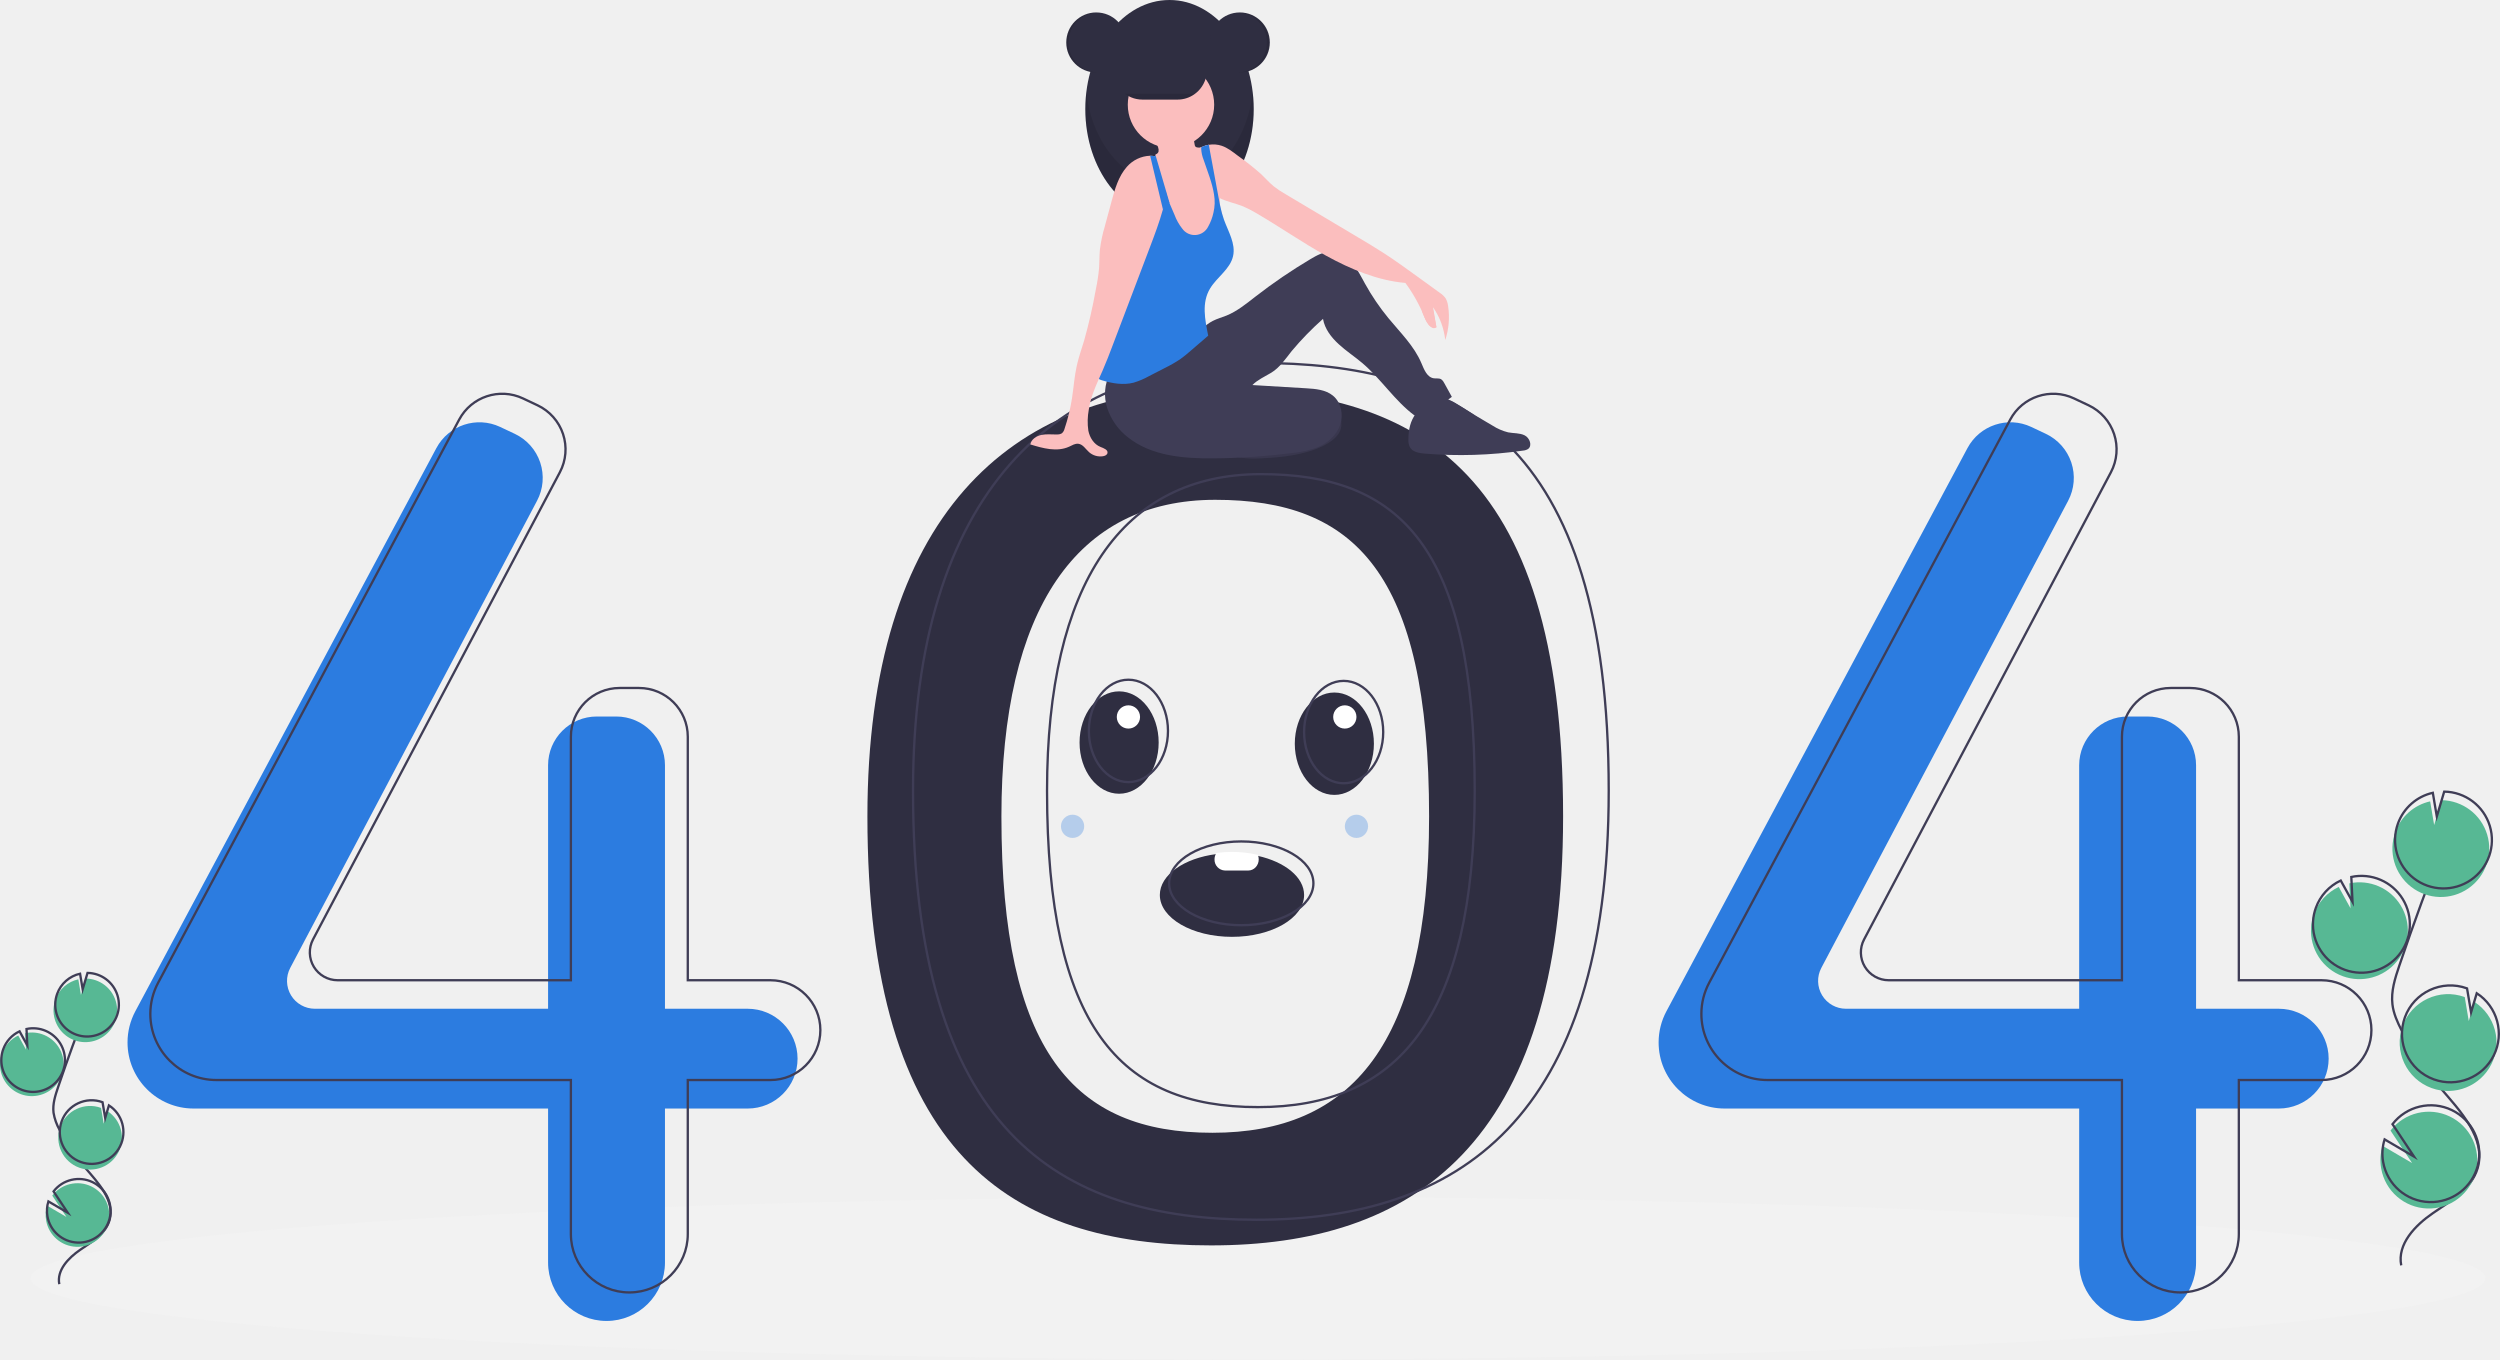
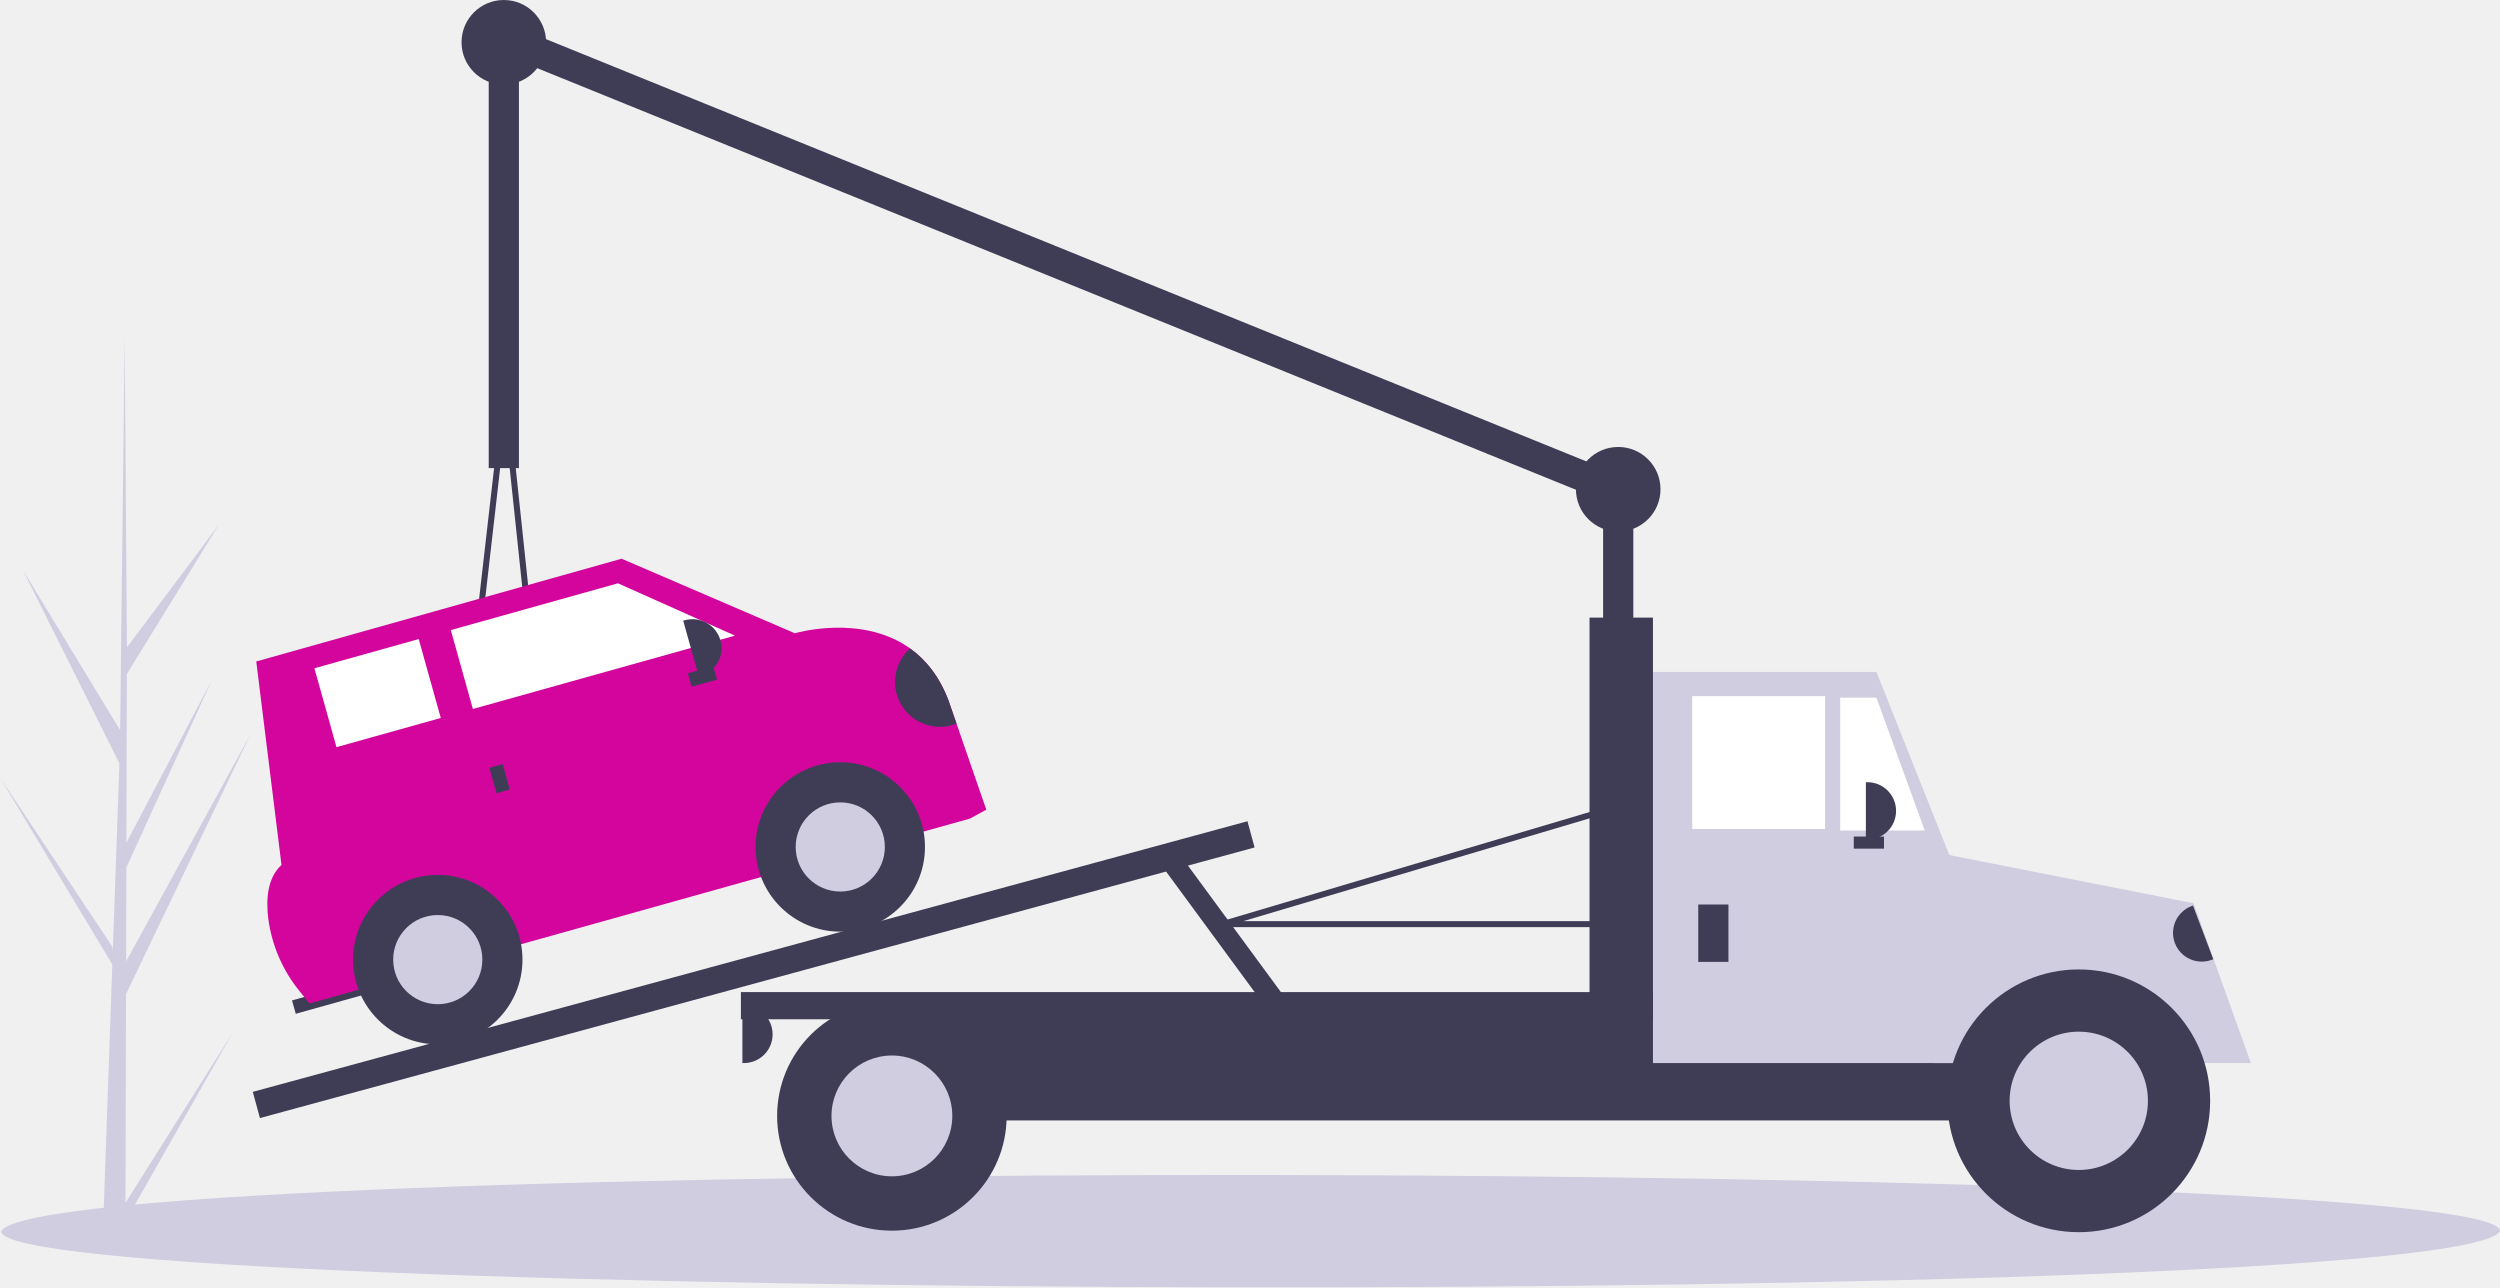
- <svg xmlns="http://www.w3.org/2000/svg" id="fd59ce54-f850-4dfc-bc34-dd7d379d600e" data-name="Layer 1" width="1074.392" height="584.231" viewBox="0 0 1074.392 584.231">
-   <ellipse cx="540.643" cy="549.309" rx="527.5" ry="34.922" fill="#f2f2f2" />
-   <path d="M583.48,324.894c-85.944,0-147.651,55.139-147.651,183.798,0,145.813,61.707,184.411,147.651,184.411s151.327-42.274,151.327-184.411C734.807,356.753,669.424,324.894,583.48,324.894Zm.565,319.808c-59.527,0-90.626-34.923-90.626-135.916,0-89.112,32.372-136.105,91.899-136.105s91.899,30.868,91.899,136.105C677.217,607.234,643.572,644.703,584.045,644.703Z" transform="translate(-63.054 -157.8845)" fill="#2f2e41" />
-   <path d="M384.365,591.401H348.831V486.762A20.956,20.956,0,0,0,327.875,465.806h-8.326a20.956,20.956,0,0,0-20.956,20.956V591.401H198.363a11.963,11.963,0,0,1-10.578-17.552l106.082-200.78A20.956,20.956,0,0,0,284.287,344.33l-6.262-2.957a20.956,20.956,0,0,0-27.429,9.07L121.214,592.475a28.416,28.416,0,0,0-3.356,13.396v0a28.416,28.416,0,0,0,28.416,28.416H298.593v66.167a25.119,25.119,0,0,0,25.119,25.119h0a25.119,25.119,0,0,0,25.119-25.119V634.287h35.534a21.443,21.443,0,0,0,21.443-21.443v0A21.443,21.443,0,0,0,384.365,591.401Z" transform="translate(-63.054 -157.8845)" fill="#2c7ce0" />
-   <path d="M1042.362,591.401h-35.534V486.762A20.956,20.956,0,0,0,985.872,465.806h-8.326a20.956,20.956,0,0,0-20.956,20.956V591.401H856.359a11.963,11.963,0,0,1-10.578-17.552L951.864,373.069A20.956,20.956,0,0,0,942.284,344.33l-6.262-2.957a20.956,20.956,0,0,0-27.429,9.07L779.211,592.475a28.416,28.416,0,0,0-3.356,13.396v0a28.416,28.416,0,0,0,28.416,28.416H956.589v66.167a25.119,25.119,0,0,0,25.119,25.119h0a25.119,25.119,0,0,0,25.119-25.119V634.287h35.534a21.443,21.443,0,0,0,21.443-21.443v0A21.443,21.443,0,0,0,1042.362,591.401Z" transform="translate(-63.054 -157.8845)" fill="#2c7ce0" />
-   <path d="M394.168,579.148H358.634V474.509a20.956,20.956,0,0,0-20.956-20.956h-8.326a20.956,20.956,0,0,0-20.956,20.956V579.148H208.165a11.963,11.963,0,0,1-10.578-17.552L303.67,360.816a20.956,20.956,0,0,0-9.58-28.739l-6.262-2.957a20.956,20.956,0,0,0-27.429,9.07L131.017,580.222a28.416,28.416,0,0,0-3.356,13.396v0a28.416,28.416,0,0,0,28.416,28.416H308.395v66.167a25.119,25.119,0,0,0,25.119,25.119h0a25.119,25.119,0,0,0,25.119-25.119V622.034h35.534a21.443,21.443,0,0,0,21.443-21.443v0A21.443,21.443,0,0,0,394.168,579.148Z" transform="translate(-63.054 -157.8845)" fill="none" stroke="#3f3d56" stroke-miterlimit="10" />
-   <path d="M1060.742,579.148h-35.534V474.509a20.956,20.956,0,0,0-20.956-20.956H995.925a20.956,20.956,0,0,0-20.956,20.956V579.148H874.739a11.963,11.963,0,0,1-10.578-17.552L970.244,360.816a20.956,20.956,0,0,0-9.58-28.739l-6.262-2.957a20.956,20.956,0,0,0-27.429,9.07L797.59,580.222a28.416,28.416,0,0,0-3.356,13.396v0a28.416,28.416,0,0,0,28.416,28.416H974.969v66.167a25.119,25.119,0,0,0,25.119,25.119h0a25.119,25.119,0,0,0,25.119-25.119V622.034h35.534a21.443,21.443,0,0,0,21.443-21.443v0A21.443,21.443,0,0,0,1060.742,579.148Z" transform="translate(-63.054 -157.8845)" fill="none" stroke="#3f3d56" stroke-miterlimit="10" />
-   <path d="M603.085,313.866c-85.944,0-147.651,55.139-147.651,183.798,0,145.813,61.707,184.411,147.651,184.411s151.327-42.274,151.327-184.411C754.412,345.725,689.029,313.866,603.085,313.866Zm.565,319.808c-59.527,0-90.626-34.923-90.626-135.916,0-89.112,32.372-136.105,91.899-136.105s91.899,30.868,91.899,136.105C696.822,596.206,663.177,633.675,603.65,633.675Z" transform="translate(-63.054 -157.8845)" fill="none" stroke="#3f3d56" stroke-miterlimit="10" />
-   <circle cx="471.141" cy="18.25" r="12.901" fill="#2f2e41" />
-   <ellipse cx="502.607" cy="46.885" rx="36.186" ry="46.885" fill="#2f2e41" />
-   <path d="M565.661,237.494c-18.128,0-33.141-17.271-35.776-39.805a60.976,60.976,0,0,0-.41,7.08c0,25.894,16.201,46.885,36.186,46.885s36.186-20.991,36.186-46.885a60.976,60.976,0,0,0-.41-7.08C598.803,220.224,583.789,237.494,565.661,237.494Z" transform="translate(-63.054 -157.8845)" opacity="0.1" />
-   <path d="M639.296,342.073c-.777,3.193-4.128,5.751-7.839,7.538-7.802,3.757-17.425,4.878-26.76,5.254a45.176,45.176,0,0,1-7.144-.132,20.537,20.537,0,0,1-12.251-5.631,1.681,1.681,0,0,1,.044-2.844c4.969-5.459,13.262-8.806,21.616-11.216,6.334-1.827,17.381-6.561,24.29-5.922C637.944,329.739,640.277,338.041,639.296,342.073Z" transform="translate(-63.054 -157.8845)" fill="#3f3d56" />
-   <path d="M639.296,342.073c-.777,3.193-4.128,5.751-7.839,7.538-7.802,3.757-17.425,4.878-26.76,5.254a45.176,45.176,0,0,1-7.144-.132,20.537,20.537,0,0,1-12.251-5.631,1.681,1.681,0,0,1,.044-2.844c4.969-5.459,13.262-8.806,21.616-11.216,6.334-1.827,17.381-6.561,24.29-5.922C637.944,329.739,640.277,338.041,639.296,342.073Z" transform="translate(-63.054 -157.8845)" opacity="0.1" />
-   <path d="M540.098,318.206a19.77,19.77,0,0,0-1.199,15.075,26.339,26.339,0,0,0,8.829,12.497c10.095,8.092,23.988,9.205,36.925,9.093a284.649,284.649,0,0,0,33.905-2.324,40.538,40.538,0,0,0,11.001-2.554c4.222-1.827,7.933-5.178,9.436-9.526s.436-9.672-3.134-12.574c-3.137-2.55-7.463-2.9-11.498-3.143l-23.088-1.387c2.281-2.308,5.318-3.614,8.096-5.292,3.685-2.226,6.134-5.965,8.813-9.335a129.001,129.001,0,0,1,13.439-13.817c.751,4.31,3.478,7.85,6.687,10.824s6.908,5.368,10.244,8.2c8.079,6.858,13.896,16.167,22.392,22.5a43.829,43.829,0,0,0,16.049-8.012l-3.302-5.981a3.94,3.94,0,0,0-1.245-1.553c-.935-.575-2.14-.279-3.225-.441-2.901-.435-4.168-3.784-5.306-6.487-3.125-7.422-9.108-13.18-14.218-19.404a98.009,98.009,0,0,1-9.996-14.723c-1.717-3.102-3.288-6.331-5.617-9.003s-5.594-4.773-9.139-4.781c-3.132-.007-6.021,1.584-8.714,3.183a230.477,230.477,0,0,0-23.63,16.099c-3.944,3.062-7.863,6.296-12.489,8.174-1.947.79-4,1.331-5.869,2.292-3.273,1.684-5.757,4.534-8.431,7.064C566.277,311.892,553.219,317.738,540.098,318.206Z" transform="translate(-63.054 -157.8845)" fill="#3f3d56" />
-   <path d="M588.374,253.983a23.774,23.774,0,0,1-1.734,8.033,10.045,10.045,0,0,1-5.768,5.573,12.375,12.375,0,0,1-5.623.182,10.882,10.882,0,0,1-4.582-1.561c-2.165-1.488-3.244-4.144-3.637-6.743-.393-2.596-.217-5.249-.469-7.863a42.944,42.944,0,0,0-1.202-6.255c-.17-.683-.343-1.362-.513-2.042-.167-.68-.33-1.359-.481-2.039-.138-.639-.267-1.281-.378-1.926-.091-.544-.173-1.092-.233-1.643a18.423,18.423,0,0,0-.809-4.811,14.607,14.607,0,0,0-1.687-2.854c-.286-.409-.563-.818-.818-1.243a5.89,5.89,0,0,1-.972-3.748,3.286,3.286,0,0,1,.148-.601c.025-.076.053-.151.085-.223A1.802,1.802,0,0,0,560.932,223.07a3.433,3.433,0,0,0-.148-1.778,11.318,11.318,0,0,0-.96-2.288c-.264-.478-1.161-1.34-1.167-1.888-.013-1.101,2.14-1.989,3.011-2.423a16.796,16.796,0,0,1,8.597-1.743c1.904.129,3.968.714,5.019,2.31.944,1.438.818,3.301,1.221,4.972a1.471,1.471,0,0,0,.299.664,1.341,1.341,0,0,0,.739.34,4.549,4.549,0,0,0,1.416.057h.003a2.931,2.931,0,0,0,.371-.054,4.957,4.957,0,0,0,2.033-.878q.585-.156,1.18-.255a.251.251,0,0,0,.047-.009c1.576,4.975,1.781,10.308,3.071,15.374.639,2.52,1.554,5.009,1.683,7.602.009.113.013.23.016.346.019.834-.047,1.674-.013,2.505a6.981,6.981,0,0,0,.126,1.114,15.611,15.611,0,0,0,.525,1.743l.009.028c.06.183.116.368.164.554.035.135.066.267.091.403l.003.009A14.938,14.938,0,0,1,588.374,253.983Z" transform="translate(-63.054 -157.8845)" fill="#fbbebe" />
-   <circle cx="503.237" cy="44.997" r="18.565" fill="#fbbebe" />
-   <path d="M684.157,304.033a30.445,30.445,0,0,0-5.236-14.103q.722,4.295,1.447,8.587a3.214,3.214,0,0,1-3.367-1.035,10.337,10.337,0,0,1-1.765-3.276,67.466,67.466,0,0,0-8.21-14.736c-11.819-.985-23.502-5.884-33.896-11.595-10.396-5.708-20.126-12.552-30.384-18.502a43.573,43.573,0,0,0-5.544-2.832c-3.21-1.287-6.812-1.954-9.855-3.468-.204-.101-.409-.208-.61-.318a12.578,12.578,0,0,1-1.945-1.306,10.344,10.344,0,0,1-.931-.856,20.351,20.351,0,0,1-3.559-5.953c-1.633-3.612-2.215-7.97-3.845-11.583a11.203,11.203,0,0,1,2.502-1.765h.003c.132-.069.264-.135.4-.198a11.94,11.94,0,0,1,2.004-.733q.585-.156,1.18-.255a.251.251,0,0,0,.047-.009,11.566,11.566,0,0,1,5.491.434c2.587.875,4.767,2.621,6.941,4.273a114.02,114.02,0,0,1,10.148,8.049c1.794,1.718,3.43,3.606,5.359,5.167a42.144,42.144,0,0,0,5.057,3.351q15.656,9.327,31.315,18.65c3.534,2.105,7.07,4.21,10.526,6.438,5.249,3.386,10.308,7.055,15.365,10.721q4.47,3.238,8.936,6.479a9.728,9.728,0,0,1,2.533,2.341,8.472,8.472,0,0,1,1.123,3.433A31.387,31.387,0,0,1,684.157,304.033Z" transform="translate(-63.054 -157.8845)" fill="#fbbebe" />
-   <path d="M592.977,267.944c-1.252,5.617-6.929,9.012-9.896,13.946-3.688,6.123-2.184,13.241-.799,20.255q-3.795,3.271-7.593,6.542c-1.397,1.199-2.794,2.404-4.298,3.464a57.351,57.351,0,0,1-6.86,3.94q-3.361,1.728-6.721,3.458a32.128,32.128,0,0,1-6.58,2.788c-4.415,1.133-9.103.34-13.471-.972a6.088,6.088,0,0,1-1.473-.601,2.394,2.394,0,0,1-.699-.632,3.911,3.911,0,0,1-.444-2.539c.444-7.351,2.24-14.547,4.031-21.69a85.26,85.26,0,0,1,3.848-12.577,85.077,85.077,0,0,1,5.415-10.151,68.368,68.368,0,0,1,7.929-11.514,18.479,18.479,0,0,0,3.675-4.739c1.117-2.549.686-5.472.913-8.247a17.148,17.148,0,0,1,1.633-6.007v-.003a17.093,17.093,0,0,1,1.743-2.882q.458,1.067.916,2.13.302.699.598,1.394.387.897.768,1.787,1.1,2.558,2.196,5.113a21.59,21.59,0,0,0,3.335,5.944,6.499,6.499,0,0,0,11.123-.853,21.261,21.261,0,0,0,2.272-6.013,19.215,19.215,0,0,0,.252-7.835c-.758-5.009-2.889-10.126-4.437-14.78a14.945,14.945,0,0,1-1.079-4.871,3.351,3.351,0,0,1,.057-.56c.009-.047.019-.098.028-.145a11.94,11.94,0,0,1,2.004-.733q.585-.156,1.18-.255,2.044,11.064,4.094,22.127c.032.173.066.346.098.522.195,1.057.393,2.115.614,3.169.198.957.412,1.91.651,2.857l.009.028c.082.321.167.639.255.957l.003.009c.242.868.513,1.731.818,2.58C590.938,257.475,594.164,262.629,592.977,267.944Z" transform="translate(-63.054 -157.8845)" fill="#2c7ce0" />
-   <path d="M668.321,346.877a6.583,6.583,0,0,0,.61,3.143c1.162,2.124,3.95,2.606,6.362,2.805a188.377,188.377,0,0,0,42.266-1.288,4.886,4.886,0,0,0,2.151-.668c1.99-1.395.763-4.795-1.41-5.884s-4.751-.826-7.135-1.297a22.479,22.479,0,0,1-6.678-2.896q-7.252-4.167-14.293-8.688c-2.795-1.795-6.093-3.71-9.24-2.646C672.43,332.343,668.265,337.681,668.321,346.877Z" transform="translate(-63.054 -157.8845)" fill="#3f3d56" />
-   <path d="M564.437,240.874v.003c-.022.132-.044.261-.072.39-.035.214-.076.431-.116.645-.39,1.998-.868,3.987-1.419,5.963-1.51,5.459-3.534,10.831-5.541,16.123q-8.081,21.287-16.164,42.577c-1.359,3.575-2.716,7.152-4.261,10.654-.516,1.167-1.048,2.344-1.576,3.534-1.894,4.257-3.713,8.653-4.317,13.184a27.45,27.45,0,0,0-.192,9.04c.604,2.97,2.407,5.872,5.23,6.97,1.378.538,3.351,1.259,2.974,2.69-.204.787-1.098,1.171-1.901,1.303a7.312,7.312,0,0,1-5.966-1.718c-1.507-1.337-2.665-3.417-4.67-3.641-1.388-.151-2.665.68-3.936,1.262-5.186,2.369-11.227.711-16.674-.972.428-2.206,2.643-3.66,4.843-4.1,2.199-.444,4.474-.129,6.718-.189a3.51,3.51,0,0,0,2.042-.525,3.705,3.705,0,0,0,1.101-1.882,78.964,78.964,0,0,0,3.213-13.147c.724-4.666,1.026-9.405,2.058-14.015.802-3.597,2.042-7.08,3.106-10.61a224.682,224.682,0,0,0,5.06-22.077,78.02,78.02,0,0,0,1.425-9.368c.179-2.612.094-5.236.346-7.838a60.888,60.888,0,0,1,2.111-9.997q1.444-5.348,2.885-10.689c1.425-5.271,2.955-10.746,6.567-14.843a13.962,13.962,0,0,1,10.028-4.789,9.882,9.882,0,0,1,2.13.23c.116.028.233.057.349.088a8.634,8.634,0,0,1,2.174.9c1.114-.708,1.68-.459,2.42.632a6.973,6.973,0,0,1,.881,3.795A52.424,52.424,0,0,1,564.437,240.874Z" transform="translate(-63.054 -157.8845)" fill="#fbbebe" />
-   <path d="M565.661,245.046l-.047.047-.255.255-2.53,2.527-1.24-5.208-4.251-17.854a9.882,9.882,0,0,1,2.13.23,3.286,3.286,0,0,1,.148-.601l.201.689,1.441,4.902,2.728,9.308.45,1.532v.003Z" transform="translate(-63.054 -157.8845)" fill="#2c7ce0" />
-   <path d="M581.715,188.087a12.582,12.582,0,0,1-3.7,8.896,12.314,12.314,0,0,1-1.36,1.176,12.528,12.528,0,0,1-7.536,2.524H554.023a12.59,12.59,0,0,1,0-25.18h15.096A12.629,12.629,0,0,1,581.715,188.087Z" transform="translate(-63.054 -157.8845)" fill="#2f2e41" />
-   <circle cx="532.815" cy="18.25" r="12.901" fill="#2f2e41" />
-   <path d="M595.554,163.234c-.158,0-.315.006-.472.012a12.898,12.898,0,0,1,0,25.778c.157.006.314.012.472.012a12.901,12.901,0,1,0,0-25.802Z" transform="translate(-63.054 -157.8845)" opacity="0.1" />
-   <path d="M534.195,163.234c.158,0,.315.006.472.012a12.898,12.898,0,0,0,0,25.778c-.157.006-.314.012-.472.012a12.901,12.901,0,0,1,0-25.802Z" transform="translate(-63.054 -157.8845)" opacity="0.1" />
-   <path d="M576.655,198.159a12.528,12.528,0,0,1-7.536,2.524H554.023a12.528,12.528,0,0,1-7.536-2.524Z" transform="translate(-63.054 -157.8845)" opacity="0.1" />
-   <path d="M674.14,291.64s3.252,9.372,6.229,6.876L677.996,286.267Z" transform="translate(-63.054 -157.8845)" fill="#fbbebe" />
-   <path d="M1069.918,577.434a20.813,20.813,0,1,0,2.772-39.915l.521,10.712-5.068-9.18a20.734,20.734,0,0,0-10.684,11.723,20.408,20.408,0,0,0-1.197,5.63A20.809,20.809,0,0,0,1069.918,577.434Z" transform="translate(-63.054 -157.8845)" fill="#57b894" />
-   <path d="M1094.995,701.678c-1.789-9.11,5.963-17.187,13.621-22.437s16.605-10.408,19.218-19.317c3.755-12.804-7.43-24.53-16.136-34.642a125.3,125.3,0,0,1-16.524-24.557c-1.811-3.533-3.476-7.225-3.952-11.166-.686-5.675,1.137-11.323,2.974-16.737q9.179-27.052,19.628-53.65" transform="translate(-63.054 -157.8845)" fill="none" stroke="#3f3d56" stroke-miterlimit="10" />
-   <path d="M1070.775,574.676a20.813,20.813,0,1,0,2.772-39.915l.521,10.712-5.068-9.18a20.734,20.734,0,0,0-10.684,11.723,20.408,20.408,0,0,0-1.197,5.63A20.809,20.809,0,0,0,1070.775,574.676Z" transform="translate(-63.054 -157.8845)" fill="none" stroke="#3f3d56" stroke-miterlimit="10" />
-   <path d="M1092.451,515.473a20.788,20.788,0,0,1,14.98-13.198l1.714,10.184,3.177-10.696a20.81,20.81,0,1,1-19.871,13.71Z" transform="translate(-63.054 -157.8845)" fill="#57b894" />
-   <path d="M1093.594,511.795a20.788,20.788,0,0,1,14.98-13.198l1.714,10.184,3.177-10.696a20.81,20.81,0,1,1-19.871,13.71Z" transform="translate(-63.054 -157.8845)" fill="none" stroke="#3f3d56" stroke-miterlimit="10" />
-   <path d="M1108.045,625.489a20.81,20.81,0,0,0,18.419-37.023l-2.441,8.219-1.731-10.304a.362.362,0,0,0-.053-.02,20.811,20.811,0,1,0-14.194,39.127Z" transform="translate(-63.054 -157.8845)" fill="#57b894" />
-   <path d="M1109.035,621.764a20.81,20.81,0,0,0,18.419-37.023l-2.441,8.219-1.731-10.304a.362.362,0,0,0-.053-.02,20.811,20.811,0,1,0-14.194,39.127Z" transform="translate(-63.054 -157.8845)" fill="none" stroke="#3f3d56" stroke-miterlimit="10" />
-   <path d="M1086.378,660.051a20.801,20.801,0,1,0,4.011-16.297l9.273,13.957-12.67-7.408A20.616,20.616,0,0,0,1086.378,660.051Z" transform="translate(-63.054 -157.8845)" fill="#57b894" />
-   <path d="M1087.235,657.294a20.801,20.801,0,1,0,4.011-16.297l9.273,13.957-12.67-7.408A20.616,20.616,0,0,0,1087.235,657.294Z" transform="translate(-63.054 -157.8845)" fill="none" stroke="#3f3d56" stroke-miterlimit="10" />
-   <path d="M72.061,628.133a13.674,13.674,0,1,0,1.821-26.225l.342,7.038-3.33-6.032a13.623,13.623,0,0,0-7.019,7.702,13.409,13.409,0,0,0-.787,3.699A13.672,13.672,0,0,0,72.061,628.133Z" transform="translate(-63.054 -157.8845)" fill="#57b894" />
-   <path d="M88.538,709.763c-1.175-5.986,3.918-11.292,8.949-14.741s10.91-6.838,12.626-12.692c2.467-8.412-4.882-16.117-10.601-22.76A82.324,82.324,0,0,1,88.656,643.436a22.21,22.21,0,0,1-2.597-7.336c-.451-3.729.747-7.439,1.954-10.996q6.031-17.773,12.896-35.249" transform="translate(-63.054 -157.8845)" fill="none" stroke="#3f3d56" stroke-miterlimit="10" />
-   <path d="M72.625,626.321a13.674,13.674,0,1,0,1.821-26.225l.342,7.038L71.458,601.103a13.623,13.623,0,0,0-7.019,7.702,13.409,13.409,0,0,0-.787,3.699A13.672,13.672,0,0,0,72.625,626.321Z" transform="translate(-63.054 -157.8845)" fill="none" stroke="#3f3d56" stroke-miterlimit="10" />
-   <path d="M86.866,587.423a13.658,13.658,0,0,1,9.842-8.671l1.126,6.691,2.087-7.027a13.673,13.673,0,1,1-13.055,9.007Z" transform="translate(-63.054 -157.8845)" fill="#57b894" />
-   <path d="M87.617,585.007a13.658,13.658,0,0,1,9.842-8.671l1.126,6.691L100.673,576a13.673,13.673,0,1,1-13.055,9.007Z" transform="translate(-63.054 -157.8845)" fill="none" stroke="#3f3d56" stroke-miterlimit="10" />
-   <path d="M97.112,659.706a13.673,13.673,0,0,0,12.102-24.325l-1.604,5.4-1.137-6.77a.238.238,0,0,0-.035-.013,13.673,13.673,0,1,0-9.326,25.707Z" transform="translate(-63.054 -157.8845)" fill="#57b894" />
-   <path d="M97.762,657.259a13.673,13.673,0,0,0,12.102-24.325l-1.604,5.4-1.137-6.77a.238.238,0,0,0-.035-.013,13.673,13.673,0,1,0-9.326,25.707Z" transform="translate(-63.054 -157.8845)" fill="none" stroke="#3f3d56" stroke-miterlimit="10" />
-   <path d="M82.876,682.414a13.667,13.667,0,1,0,2.635-10.708l6.092,9.17-8.324-4.867A13.545,13.545,0,0,0,82.876,682.414Z" transform="translate(-63.054 -157.8845)" fill="#57b894" />
-   <path d="M83.439,680.602a13.667,13.667,0,1,0,2.635-10.708l6.092,9.17-8.324-4.867A13.545,13.545,0,0,0,83.439,680.602Z" transform="translate(-63.054 -157.8845)" fill="none" stroke="#3f3d56" stroke-miterlimit="10" />
-   <ellipse cx="480.946" cy="319.115" rx="17" ry="22" fill="#2f2e41" />
-   <ellipse cx="573.446" cy="319.615" rx="17" ry="22" fill="#2f2e41" />
-   <path d="M623.5,542.5c0,9.94-13.88,18-31,18s-31-8.06-31-18c0-8.61,10.41-15.81,24.32-17.57a50.104,50.104,0,0,1,6.68-.43,50.699,50.699,0,0,1,11.13,1.2C615.25,528.29,623.5,534.84,623.5,542.5Z" transform="translate(-63.054 -157.8845)" fill="#2f2e41" />
-   <ellipse cx="484.946" cy="314.115" rx="17" ry="22" fill="none" stroke="#3f3d56" stroke-miterlimit="10" />
-   <ellipse cx="577.446" cy="314.615" rx="17" ry="22" fill="none" stroke="#3f3d56" stroke-miterlimit="10" />
-   <ellipse cx="533.446" cy="379.615" rx="31" ry="18" fill="none" stroke="#3f3d56" stroke-miterlimit="10" />
-   <path d="M604,527.2a4.937,4.937,0,0,1-1.32,3.392A4.339,4.339,0,0,1,599.5,532h-10a4.664,4.664,0,0,1-4.5-4.8,4.905,4.905,0,0,1,.82-2.741A47.02,47.02,0,0,1,592.5,524a47.665,47.665,0,0,1,11.13,1.28A5.067,5.067,0,0,1,604,527.2Z" transform="translate(-63.054 -157.8845)" fill="#fff" />
-   <circle cx="484.946" cy="308.115" r="5" fill="#fff" />
-   <circle cx="577.946" cy="308.115" r="5" fill="#fff" />
-   <circle cx="582.946" cy="355.115" r="5" fill="#2c7ce0" opacity="0.3" />
-   <circle cx="460.946" cy="355.115" r="5" fill="#2c7ce0" opacity="0.3" />
+ <svg xmlns="http://www.w3.org/2000/svg" id="bf6b072d-b0c7-410f-9e86-e550d19ff3f5" data-name="Layer 1" width="1002.501" height="516.22" viewBox="0 0 1002.501 516.22">
+   <path d="M149.078,674.202l43.077-68.361-43.097,75.808-.023,7.789q-4.61-.054-9.126-.353l3.514-100.063-.046-.773.079-.148.335-9.455L98.75,503.723l45.087,67.843.135,2.003,2.654-75.601-38.72-77.518,39.023,64.234,1.815-156.701.008-.522.006.513.884,123.548,36.999-49.433L149.609,462.162l-.172,67.668,34.33-65.354-34.349,75.302-.095,37.627,49.868-90.996L149.284,590.532Z" transform="translate(-98.74955 -191.8899)" fill="#d0cde1" />
+   <rect x="642.851" y="193.767" width="12.11" height="85.984" fill="#3f3d56" />
+   <rect x="521.329" y="57.4" width="12.11" height="483.657" transform="translate(-46.96838 483.469) rotate(-67.90849)" fill="#3f3d56" />
+   <path d="M1101.249,685.583C1082.491,716.92,97.76,714.29,99.252,685.581,118.009,654.246,1102.741,656.876,1101.249,685.583Z" transform="translate(-98.74955 -191.8899)" fill="#d0cde1" />
+   <rect x="773.644" y="366.947" width="105.361" height="41.176" fill="#3f3d56" />
+   <rect x="349.778" y="403.278" width="519.539" height="46.02" fill="#3f3d56" />
+   <polygon points="783.938 426.288 659.2 426.288 659.2 269.458 752.451 269.458 783.938 348.555 783.938 426.288" fill="#d0cde1" />
+   <rect x="678.577" y="279.146" width="53.286" height="53.286" fill="#fff" />
+   <polygon points="771.827 333.038 737.918 333.038 737.918 279.752 752.451 279.752 771.827 333.038" fill="#fff" />
+   <rect x="680.999" y="362.708" width="12.11" height="23.01" fill="#3f3d56" />
+   <path d="M748.212,313.661h.606a11.505,11.505,0,0,1,11.505,11.505v0a11.505,11.505,0,0,1-11.505,11.505H748.212a0,0,0,0,1,0,0V313.661a0,0,0,0,1,0,0Z" fill="#3f3d56" />
+   <path d="M297.703,403.278h.606a11.505,11.505,0,0,1,11.505,11.505v0a11.505,11.505,0,0,1-11.505,11.505h-.606a0,0,0,0,1,0,0V403.278A0,0,0,0,1,297.703,403.278Z" fill="#3f3d56" />
+   <path d="M931.129,594.995c18.455,0,35.055,8.94,46.573,23.184h23.668l-23.01-64.096-107.178-21.138,3.028,85.234h10.346C896.075,603.935,912.674,594.995,931.129,594.995Z" transform="translate(-98.74955 -191.8899)" fill="#d0cde1" />
+   <circle cx="833.591" cy="441.426" r="52.681" fill="#3f3d56" />
+   <circle cx="833.591" cy="441.426" r="27.727" fill="#d0cde1" />
+   <circle cx="357.65" cy="447.482" r="46.02" fill="#3f3d56" />
+   <circle cx="357.65" cy="447.482" r="24.221" fill="#d0cde1" />
+   <rect x="637.401" y="247.659" width="25.432" height="183.474" fill="#3f3d56" />
+   <rect x="297.097" y="397.829" width="365.736" height="10.899" fill="#3f3d56" />
+   <rect x="194.303" y="575.272" width="413.358" height="10.899" transform="translate(-237.1354 -66.25763) rotate(-15.21949)" fill="#3f3d56" />
+   <rect x="585.082" y="530.057" width="8.477" height="70.856" transform="translate(-319.1748 266.9006) rotate(-36.31135)" fill="#3f3d56" />
+   <rect x="743.368" y="335.46" width="12.11" height="4.844" fill="#3f3d56" />
+   <path d="M747.656,563.681H589.009a1.211,1.211,0,0,1-.344-2.372l155.014-46.02a1.211,1.211,0,0,1,1.552,1.066l3.633,46.02a1.211,1.211,0,0,1-1.208,1.306ZM597.343,561.259H746.345l-3.412-43.222Z" transform="translate(-98.74955 -191.8899)" fill="#3f3d56" />
+   <path d="M318.049,510.395h-.011l-34.766-.328a1.211,1.211,0,0,1-1.192-1.349l18.064-157.615a1.211,1.211,0,0,1,1.203-1.073h.005a1.212,1.212,0,0,1,1.199,1.084l16.702,157.943a1.211,1.211,0,0,1-1.205,1.338Zm-33.41-2.737,32.063.302L301.298,362.3Z" transform="translate(-98.74955 -191.8899)" fill="#3f3d56" />
+   <path d="M970.488,556.415h.606a11.505,11.505,0,0,1,11.505,11.505v0a11.505,11.505,0,0,1-11.505,11.505h-.606a0,0,0,0,1,0,0V556.415A0,0,0,0,1,970.488,556.415Z" transform="translate(1992.097 561.7655) rotate(159.2826)" fill="#3f3d56" />
+   <rect x="215.948" y="588.226" width="35.08" height="5.568" transform="translate(-249.4105 -107.0804) rotate(-15.63709)" fill="#3f3d56" />
+   <path d="M494.252,516.576l-6.521,3.56L222.839,594.28l-3.933-4.885a58.171,58.171,0,0,1-12.581-29.144c-1-7.985-.269-16.4,5.301-21.523l-10.116-81.59,146.5-41.204,69.485,29.899s26.616-7.953,46.202,6.08c6.2,4.446,11.698,11.095,15.416,20.907l3.203,9.252Z" transform="translate(-98.74955 -191.8899)" fill="#d3059d" />
+   <circle cx="336.948" cy="339.63" r="33.967" fill="#3f3d56" />
+   <circle cx="336.948" cy="339.63" r="17.877" fill="#d0cde1" />
+   <circle cx="175.545" cy="384.807" r="33.967" fill="#3f3d56" />
+   <circle cx="175.545" cy="384.807" r="17.877" fill="#d0cde1" />
+   <polygon points="294.724 254.884 189.624 284.302 180.769 252.665 247.797 233.903 294.724 254.884" fill="#fff" />
+   <rect x="228.448" y="453.402" width="43.433" height="32.853" transform="translate(-216.1297 -107.0706) rotate(-15.63709)" fill="#fff" />
+   <rect x="296.301" y="498.839" width="5.568" height="10.58" transform="translate(-223.5644 -92.61487) rotate(-15.63709)" fill="#3f3d56" />
+   <rect x="377.636" y="457.859" width="5.568" height="10.58" transform="translate(625.1378 -219.9204) rotate(74.36291)" fill="#3f3d56" />
+   <path d="M375.626,438.706h.613A11.638,11.638,0,0,1,387.877,450.344v0a11.638,11.638,0,0,1-11.638,11.638h-.613a0,0,0,0,1,0,0V438.706A0,0,0,0,1,375.626,438.706Z" transform="translate(-206.0075 -72.32334) rotate(-15.63709)" fill="#3f3d56" />
+   <path d="M482.316,482.071a17.988,17.988,0,0,1-18.619-30.159c6.2,4.446,11.698,11.095,15.416,20.907Z" transform="translate(-98.74955 -191.8899)" fill="#3f3d56" />
+   <rect x="195.975" y="10.899" width="12.11" height="176.813" fill="#3f3d56" />
+   <circle cx="202.03" cy="16.955" r="16.955" fill="#3f3d56" />
+   <circle cx="648.906" cy="196.189" r="16.955" fill="#3f3d56" />
</svg>
